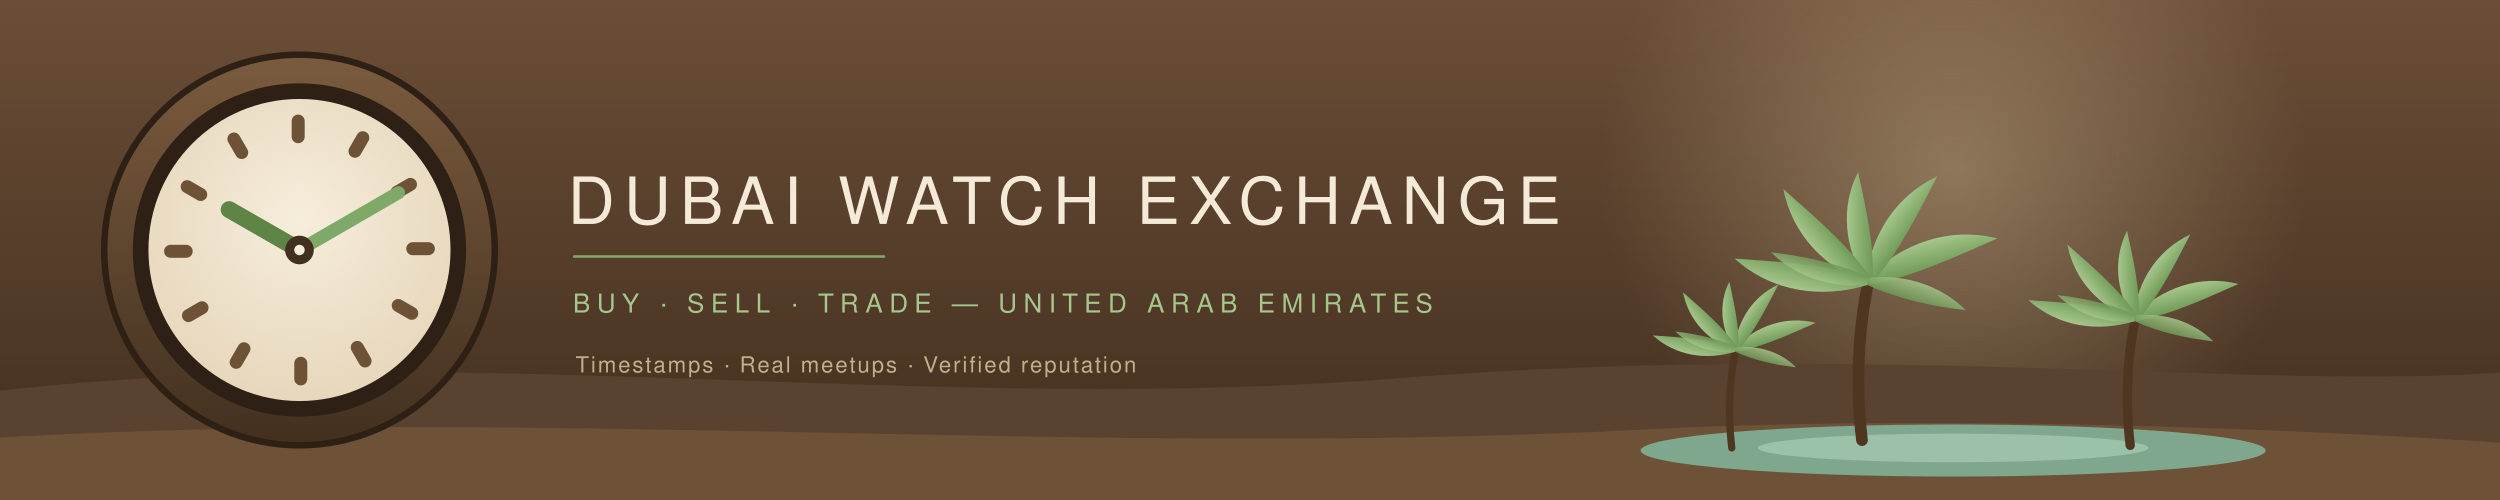
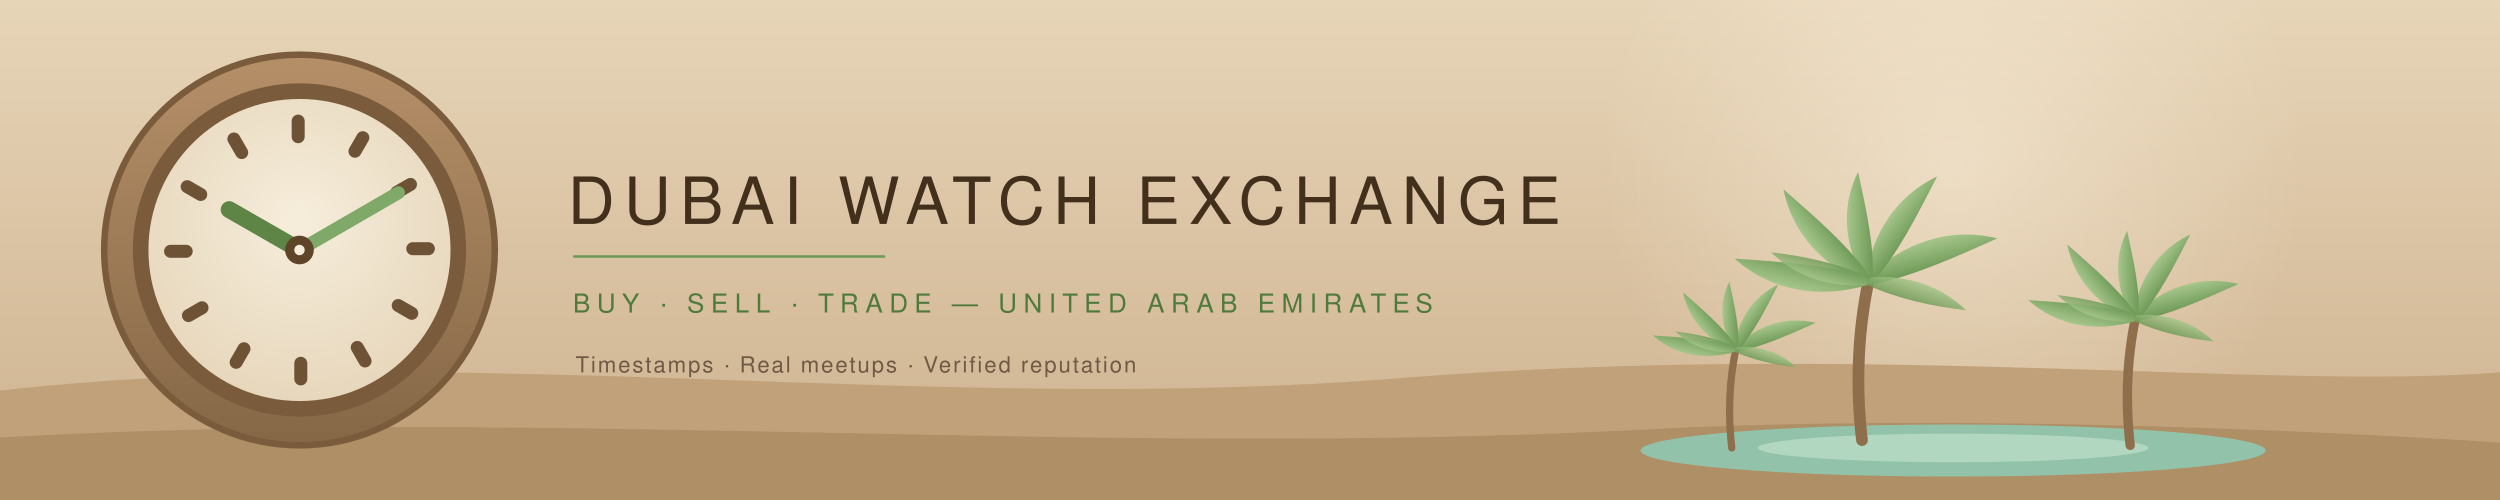
<svg xmlns="http://www.w3.org/2000/svg" viewBox="0 0 1920 384" role="img" aria-label="r/DubaiWatchExchange banner — a watch dial beside a desert oasis with palms">
  <defs>
    <linearGradient id="bg" x1="0" y1="0" x2="0" y2="1">
-       <stop offset="0" stop-color="#6B4E37" />
-       <stop offset="1" stop-color="#402D1D" />
+       <stop offset="0" stop-color="#E7D5B8" />
+       <stop offset="1" stop-color="#CDB18E" />
    </linearGradient>
    <linearGradient id="ring2" x1="0" y1="0" x2="0" y2="1">
-       <stop offset="0" stop-color="#7A5B3E" />
-       <stop offset="1" stop-color="#42301F" />
+       <stop offset="0" stop-color="#B58F68" />
+       <stop offset="1" stop-color="#856746" />
    </linearGradient>
    <radialGradient id="dial2" cx="50%" cy="40%" r="72%">
      <stop offset="0" stop-color="#F6EDDB" />
      <stop offset="1" stop-color="#E4D3B6" />
    </radialGradient>
    <linearGradient id="frond2" x1="0" y1="0" x2="0" y2="1">
      <stop offset="0" stop-color="#A7C68C" />
      <stop offset="1" stop-color="#6E9A57" />
    </linearGradient>
    <radialGradient id="glow" cx="50%" cy="50%" r="50%">
-       <stop offset="0" stop-color="#CBB68F" stop-opacity="0.45" />
-       <stop offset="1" stop-color="#CBB68F" stop-opacity="0" />
+       <stop offset="0" stop-color="#FFF6E4" stop-opacity="0.45" />
+       <stop offset="1" stop-color="#FFF6E4" stop-opacity="0" />
    </radialGradient>
    <g id="palm">
-       <path d="M0,0 C -5,-42 -3,-84 5,-122" stroke="#4E3620" stroke-width="9" fill="none" stroke-linecap="round" />
+       <path d="M0,0 C -5,-42 -3,-84 5,-122" stroke="#8E6E4B" stroke-width="9" fill="none" stroke-linecap="round" />
      <g transform="translate(5,-122)" fill="url(#frond2)">
        <path transform="rotate(-14)" d="M0,-3 C 32,-22 70,-26 104,-8 C 70,-2 32,5 0,3 Z" />
        <path transform="rotate(-52)" d="M0,-3 C 30,-20 64,-24 96,-8 C 64,-2 30,5 0,3 Z" />
        <path transform="rotate(-90)" d="M0,-3 C 26,-18 56,-22 84,-8 C 56,-2 26,5 0,3 Z" />
        <path transform="rotate(-128)" d="M0,-3 C 30,-20 64,-24 96,-8 C 64,-2 30,5 0,3 Z" />
        <path transform="rotate(-166)" d="M0,-3 C 32,-22 70,-26 104,-8 C 70,-2 32,5 0,3 Z" />
        <path transform="rotate(18)" d="M0,-3 C 26,-14 54,-14 78,-2 C 54,3 26,6 0,3 Z" opacity="0.85" />
        <path transform="rotate(198)" d="M0,-3 C 26,-14 54,-14 78,-2 C 54,3 26,6 0,3 Z" opacity="0.85" />
      </g>
    </g>
  </defs>
  <rect width="1920" height="384" fill="url(#bg)" />
  <circle cx="1500" cy="130" r="270" fill="url(#glow)" />
-   <path d="M0,300 C 360,260 720,320 1080,290 C 1440,262 1740,300 1920,286 L1920,384 L0,384 Z" fill="#5A4230" />
-   <path d="M0,336 C 420,312 840,352 1260,330 C 1560,314 1920,340 1920,340 L1920,384 L0,384 Z" fill="#6E5238" />
-   <ellipse cx="1500" cy="346" rx="240" ry="20" fill="#7FB097" opacity="0.9" />
-   <ellipse cx="1500" cy="344" rx="150" ry="11" fill="#A7CDB4" opacity="0.7" />
+   <path d="M0,300 C 360,260 720,320 1080,290 C 1440,262 1740,300 1920,286 L1920,384 L0,384 Z" fill="#C0A179" />
+   <path d="M0,336 C 420,312 840,352 1260,330 C 1560,314 1920,340 1920,340 L1920,384 L0,384 Z" fill="#AE8F66" />
+   <ellipse cx="1500" cy="346" rx="240" ry="20" fill="#8FC8B0" opacity="0.9" />
+   <ellipse cx="1500" cy="344" rx="150" ry="11" fill="#BEDFCB" opacity="0.7" />
  <use href="#palm" transform="translate(1430,338)" />
  <use href="#palm" transform="translate(1636,342) scale(0.8)" />
  <use href="#palm" transform="translate(1330,344) scale(0.62)" />
  <g transform="translate(230,192)">
-     <circle r="150" fill="url(#ring2)" stroke="#2E2015" stroke-width="5" />
-     <circle r="128" fill="#2E2015" />
+     <circle r="150" fill="url(#ring2)" stroke="#7A5C3C" stroke-width="5" />
+     <circle r="128" fill="#7A5C3C" />
    <circle r="116" fill="url(#dial2)" />
    <g fill="#6E5236">
      <rect id="tk2" x="-6" y="-104" width="10" height="22" rx="5" />
      <use href="#tk2" transform="rotate(30)" />
      <use href="#tk2" transform="rotate(60)" />
      <use href="#tk2" transform="rotate(90)" />
      <use href="#tk2" transform="rotate(120)" />
      <use href="#tk2" transform="rotate(150)" />
      <use href="#tk2" transform="rotate(180)" />
      <use href="#tk2" transform="rotate(210)" />
      <use href="#tk2" transform="rotate(240)" />
      <use href="#tk2" transform="rotate(270)" />
      <use href="#tk2" transform="rotate(300)" />
      <use href="#tk2" transform="rotate(330)" />
    </g>
    <g stroke-linecap="round">
      <line x1="0" y1="0" x2="-54" y2="-31" stroke="#5E8446" stroke-width="13" />
      <line x1="0" y1="0" x2="76" y2="-44" stroke="#7FA968" stroke-width="10" />
    </g>
-     <circle r="11" fill="#42301F" />
+     <circle r="11" fill="#5E4529" />
    <circle r="4" fill="#F6EDDB" />
  </g>
  <g font-family="'Avenir Next', 'Helvetica Neue', Helvetica, 'Segoe UI', Inter, Arial, sans-serif">
-     <text x="436" y="172" font-size="50" font-weight="500" letter-spacing="7" fill="#F4EAD7">DUBAI WATCH EXCHANGE</text>
-     <rect x="440" y="196" width="240" height="2" rx="1" fill="#7FA968" />
-     <text x="440" y="240" font-size="20" font-weight="500" letter-spacing="5" fill="#A7C68C">BUY · SELL · TRADE — UNITED ARAB EMIRATES</text>
-     <text x="442" y="286" font-size="17" font-weight="400" letter-spacing="1.5" fill="#C4AE8B">Timestamps · Real meetups · Verified reputation</text>
+     <text x="436" y="172" font-size="50" font-weight="500" letter-spacing="7" fill="#42301D">DUBAI WATCH EXCHANGE</text>
+     <rect x="440" y="196" width="240" height="2" rx="1" fill="#6E9A57" />
+     <text x="440" y="240" font-size="20" font-weight="500" letter-spacing="5" fill="#4F7A3C">BUY · SELL · TRADE — UNITED ARAB EMIRATES</text>
+     <text x="442" y="286" font-size="17" font-weight="400" letter-spacing="1.5" fill="#6E5945">Timestamps · Real meetups · Verified reputation</text>
  </g>
</svg>
